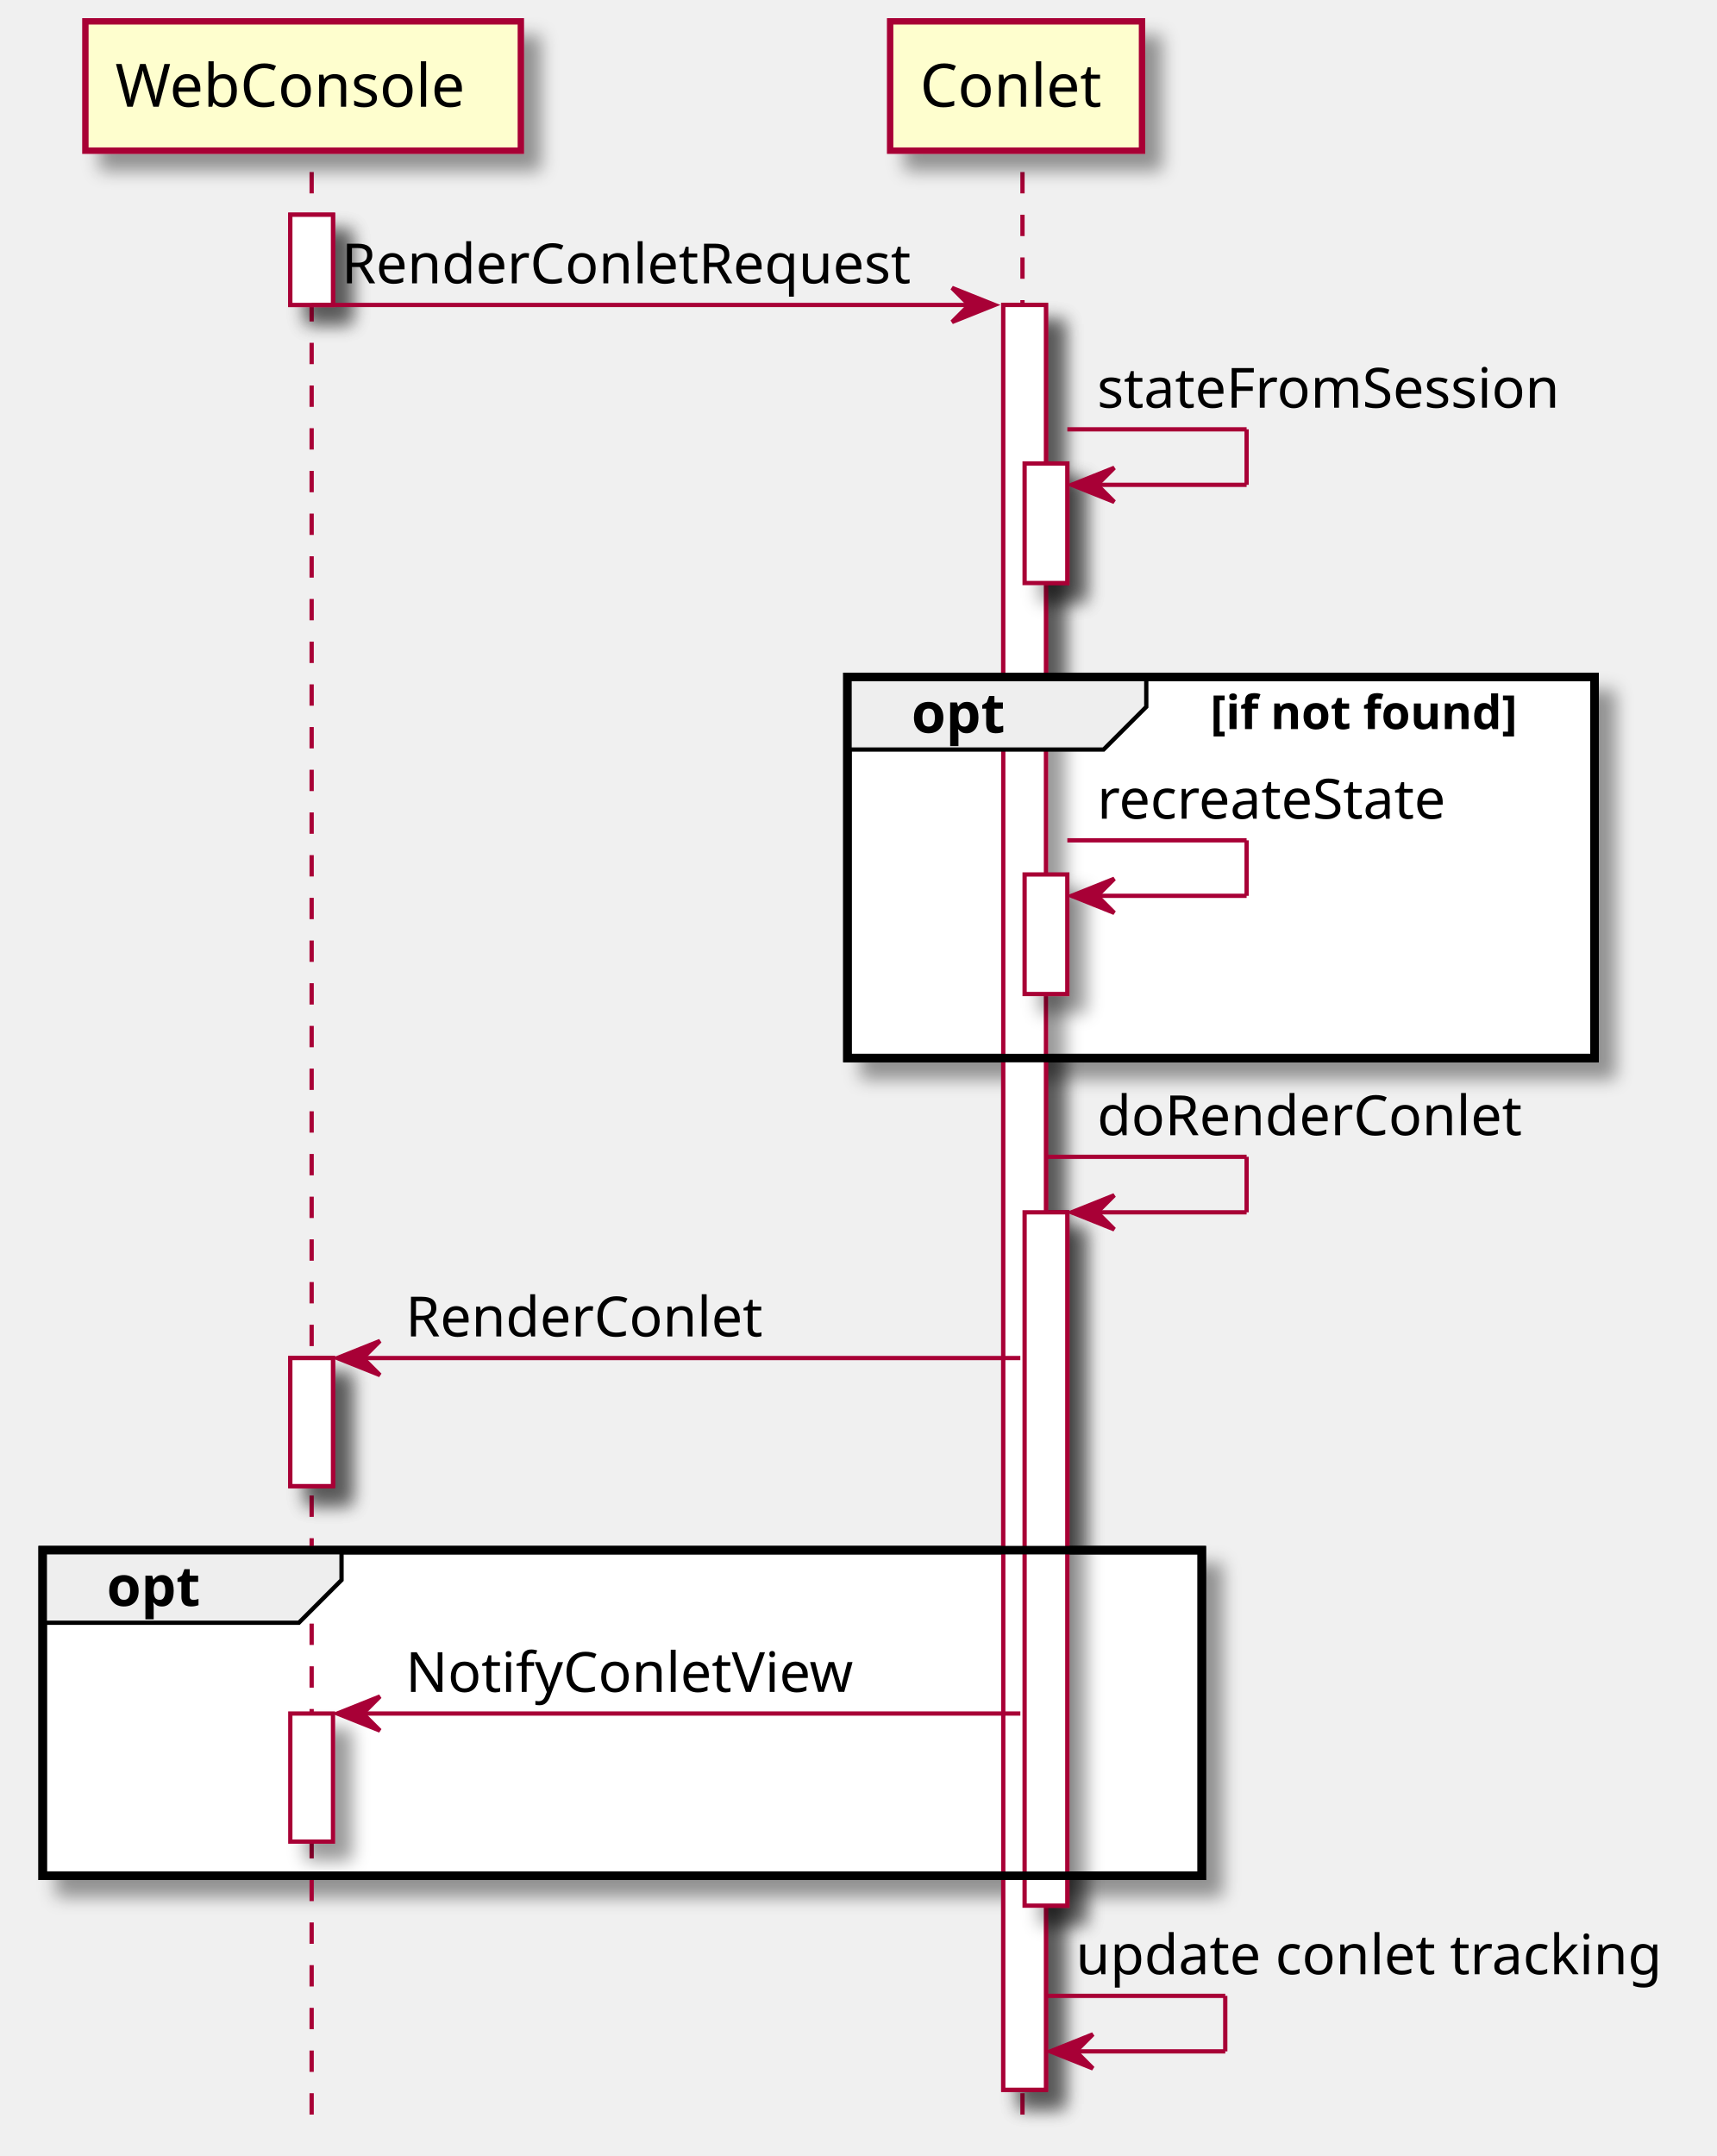
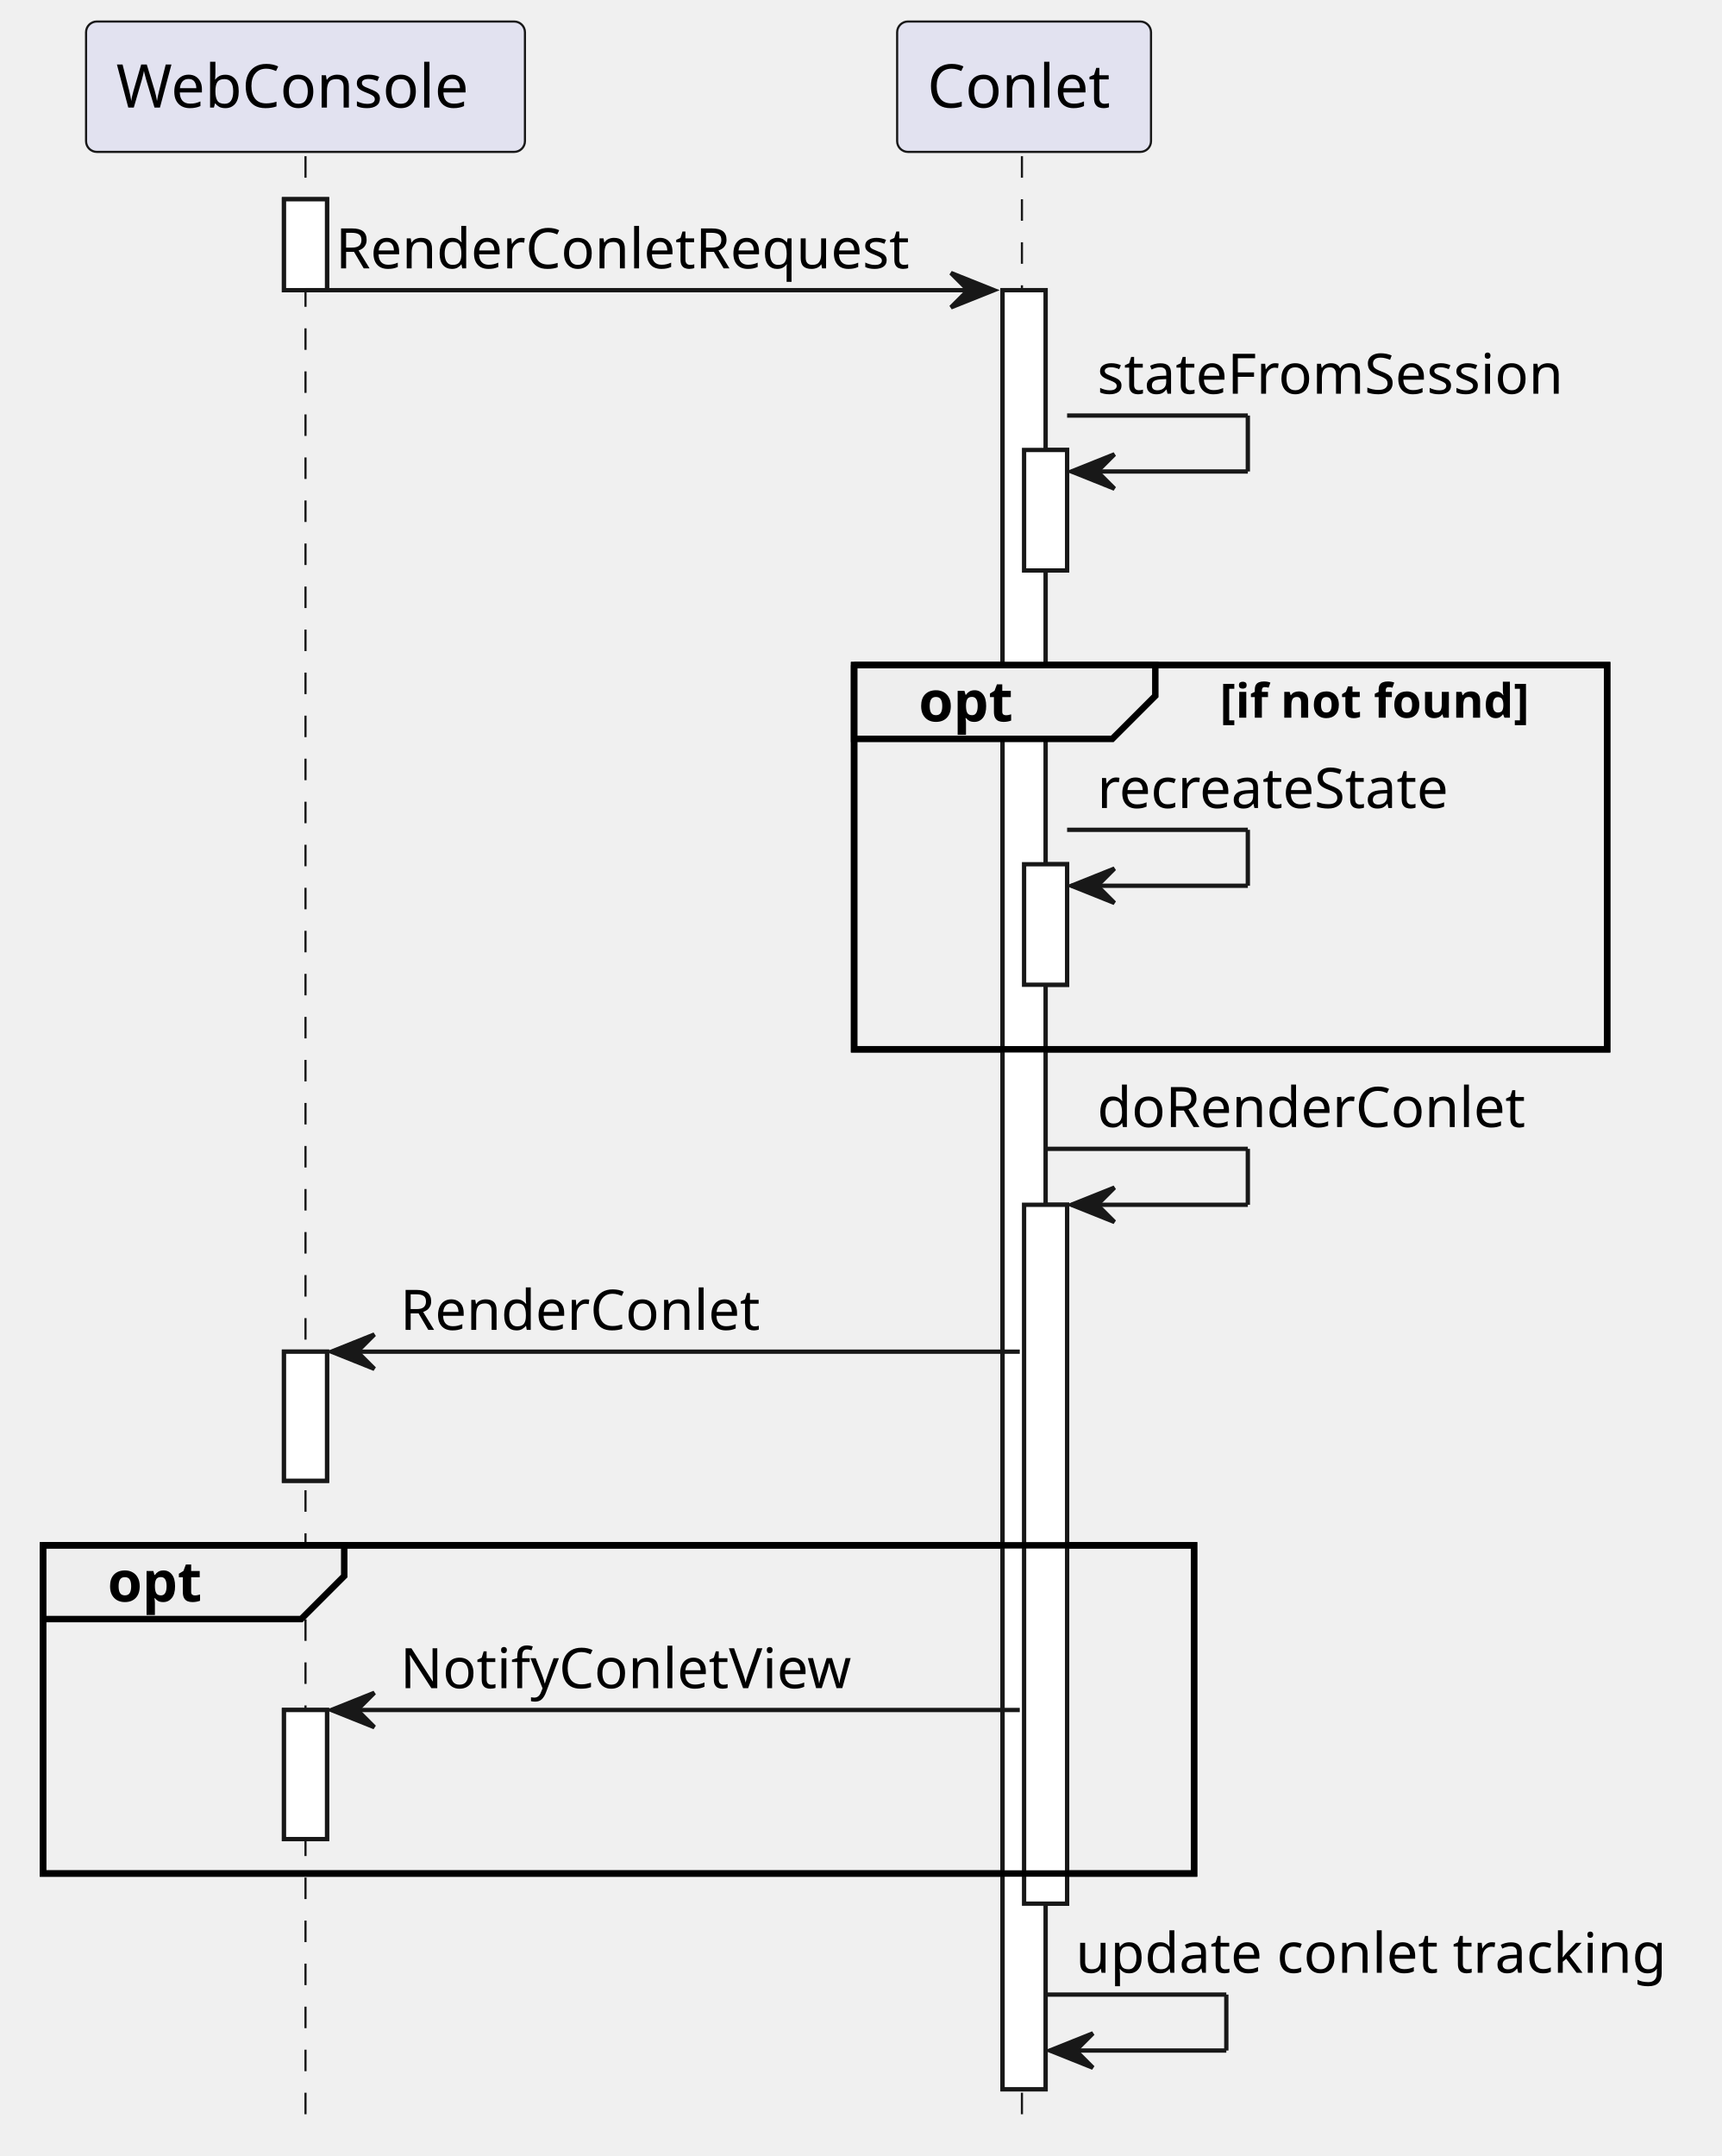
- <svg xmlns="http://www.w3.org/2000/svg" contentScriptType="application/ecmascript" contentStyleType="text/css" height="505px" preserveAspectRatio="none" style="width:402px;height:505px;background:#FFFFFF;" version="1.1" viewBox="0 0 402 505" width="402px" zoomAndPan="magnify">
-   <defs>
-     <filter height="300%" id="fs1xn2zlkug0" width="300%" x="-1" y="-1">
-       <feGaussianBlur result="blurOut" stdDeviation="2.0" />
-       <feColorMatrix in="blurOut" result="blurOut2" type="matrix" values="0 0 0 0 0 0 0 0 0 0 0 0 0 0 0 0 0 0 .4 0" />
-       <feOffset dx="4.0" dy="4.0" in="blurOut2" result="blurOut3" />
-       <feBlend in="SourceGraphic" in2="blurOut3" mode="normal" />
-     </filter>
-   </defs>
+ <svg xmlns="http://www.w3.org/2000/svg" contentStyleType="text/css" height="501px" preserveAspectRatio="none" style="width:400px;height:501px;background:#FFFFFF;" version="1.1" viewBox="0 0 400 501" width="400px" zoomAndPan="magnify">
+   <defs />
  <g>
-     <rect fill="#FFFFFF" filter="url(#fs1xn2zlkug0)" height="21.133" style="stroke:#A80036;stroke-width:1.0;" width="10" x="68" y="50.297" />
-     <rect fill="#FFFFFF" filter="url(#fs1xn2zlkug0)" height="30" style="stroke:#A80036;stroke-width:1.0;" width="10" x="68" y="318.094" />
-     <rect fill="#FFFFFF" filter="url(#fs1xn2zlkug0)" height="30" style="stroke:#A80036;stroke-width:1.0;" width="10" x="68" y="401.359" />
-     <rect fill="#FFFFFF" filter="url(#fs1xn2zlkug0)" height="418.062" style="stroke:#A80036;stroke-width:1.0;" width="10" x="235" y="71.43" />
-     <rect fill="#FFFFFF" filter="url(#fs1xn2zlkug0)" height="28" style="stroke:#A80036;stroke-width:1.0;" width="10" x="240" y="108.562" />
-     <rect fill="#FFFFFF" filter="url(#fs1xn2zlkug0)" height="28" style="stroke:#A80036;stroke-width:1.0;" width="10" x="240" y="204.828" />
-     <rect fill="#FFFFFF" filter="url(#fs1xn2zlkug0)" height="162.398" style="stroke:#A80036;stroke-width:1.0;" width="10" x="240" y="283.961" />
-     <rect fill="#FFFFFF" filter="url(#fs1xn2zlkug0)" height="89.266" style="stroke:#000000;stroke-width:2.0;" width="175" x="198.5" y="158.562" />
-     <rect fill="#FFFFFF" filter="url(#fs1xn2zlkug0)" height="76.266" style="stroke:#000000;stroke-width:2.0;" width="271.5" x="10" y="363.094" />
-     <line style="stroke:#A80036;stroke-width:1.0;stroke-dasharray:5.0,5.0;" x1="73" x2="73" y1="40.297" y2="498.492" />
-     <line style="stroke:#A80036;stroke-width:1.0;stroke-dasharray:5.0,5.0;" x1="239.5" x2="239.5" y1="40.297" y2="498.492" />
-     <rect fill="#FEFECE" filter="url(#fs1xn2zlkug0)" height="30.297" style="stroke:#A80036;stroke-width:1.5;" width="102" x="20" y="5" />
+     <rect fill="#FFFFFF" height="21.133" style="stroke:#181818;stroke-width:1.0;" width="10" x="66" y="46.297" />
+     <rect fill="#FFFFFF" height="30" style="stroke:#181818;stroke-width:1.0;" width="10" x="66" y="314.094" />
+     <rect fill="#FFFFFF" height="30" style="stroke:#181818;stroke-width:1.0;" width="10" x="66" y="397.359" />
+     <rect fill="#FFFFFF" height="418.062" style="stroke:#181818;stroke-width:1.0;" width="10" x="233" y="67.43" />
+     <rect fill="#FFFFFF" height="28" style="stroke:#181818;stroke-width:1.0;" width="10" x="238" y="104.562" />
+     <rect fill="#FFFFFF" height="28" style="stroke:#181818;stroke-width:1.0;" width="10" x="238" y="200.828" />
+     <rect fill="#FFFFFF" height="162.398" style="stroke:#181818;stroke-width:1.0;" width="10" x="238" y="279.961" />
+     <rect fill="none" height="89.266" style="stroke:#000000;stroke-width:1.5;" width="175" x="198.5" y="154.562" />
+     <rect fill="none" height="76.266" style="stroke:#000000;stroke-width:1.5;" width="267.5" x="10" y="359.094" />
+     <line style="stroke:#181818;stroke-width:0.5;stroke-dasharray:5.0,5.0;" x1="71" x2="71" y1="36.297" y2="494.492" />
+     <line style="stroke:#181818;stroke-width:0.5;stroke-dasharray:5.0,5.0;" x1="237.5" x2="237.5" y1="36.297" y2="494.492" />
+     <rect fill="#E2E2F0" height="30.297" rx="2.5" ry="2.5" style="stroke:#181818;stroke-width:0.5;" width="102" x="20" y="5" />
    <text fill="#000000" font-family="sans-serif" font-size="14" lengthAdjust="spacing" textLength="88" x="27" y="24.995">WebConsole</text>
-     <rect fill="#FEFECE" filter="url(#fs1xn2zlkug0)" height="30.297" style="stroke:#A80036;stroke-width:1.5;" width="59" x="208.5" y="5" />
+     <rect fill="#E2E2F0" height="30.297" rx="2.5" ry="2.5" style="stroke:#181818;stroke-width:0.5;" width="59" x="208.5" y="5" />
    <text fill="#000000" font-family="sans-serif" font-size="14" lengthAdjust="spacing" textLength="45" x="215.5" y="24.995">Conlet</text>
-     <rect fill="#FFFFFF" filter="url(#fs1xn2zlkug0)" height="21.133" style="stroke:#A80036;stroke-width:1.0;" width="10" x="68" y="50.297" />
-     <rect fill="#FFFFFF" filter="url(#fs1xn2zlkug0)" height="30" style="stroke:#A80036;stroke-width:1.0;" width="10" x="68" y="318.094" />
-     <rect fill="#FFFFFF" filter="url(#fs1xn2zlkug0)" height="30" style="stroke:#A80036;stroke-width:1.0;" width="10" x="68" y="401.359" />
-     <rect fill="#FFFFFF" filter="url(#fs1xn2zlkug0)" height="418.062" style="stroke:#A80036;stroke-width:1.0;" width="10" x="235" y="71.43" />
-     <rect fill="#FFFFFF" filter="url(#fs1xn2zlkug0)" height="28" style="stroke:#A80036;stroke-width:1.0;" width="10" x="240" y="108.562" />
-     <rect fill="#FFFFFF" filter="url(#fs1xn2zlkug0)" height="28" style="stroke:#A80036;stroke-width:1.0;" width="10" x="240" y="204.828" />
-     <rect fill="#FFFFFF" filter="url(#fs1xn2zlkug0)" height="162.398" style="stroke:#A80036;stroke-width:1.0;" width="10" x="240" y="283.961" />
-     <polygon fill="#A80036" points="223,67.43,233,71.43,223,75.43,227,71.43" style="stroke:#A80036;stroke-width:1.0;" />
-     <line style="stroke:#A80036;stroke-width:1.0;" x1="73" x2="229" y1="71.43" y2="71.43" />
-     <text fill="#000000" font-family="sans-serif" font-size="13" lengthAdjust="spacing" textLength="138" x="80" y="66.364">RenderConletRequest</text>
-     <line style="stroke:#A80036;stroke-width:1.0;" x1="250" x2="292" y1="100.562" y2="100.562" />
-     <line style="stroke:#A80036;stroke-width:1.0;" x1="292" x2="292" y1="100.562" y2="113.562" />
-     <line style="stroke:#A80036;stroke-width:1.0;" x1="251" x2="292" y1="113.562" y2="113.562" />
-     <polygon fill="#A80036" points="261,109.562,251,113.562,261,117.562,257,113.562" style="stroke:#A80036;stroke-width:1.0;" />
-     <text fill="#000000" font-family="sans-serif" font-size="13" lengthAdjust="spacing" textLength="116" x="257" y="95.497">stateFromSession</text>
-     <path d="M198.5,158.562 L268.5,158.562 L268.5,165.562 L258.5,175.562 L198.5,175.562 L198.5,158.562 " fill="#EEEEEE" style="stroke:#000000;stroke-width:1.0;" />
-     <rect fill="none" height="89.266" style="stroke:#000000;stroke-width:2.0;" width="175" x="198.5" y="158.562" />
-     <text fill="#000000" font-family="sans-serif" font-size="13" font-weight="bold" lengthAdjust="spacing" textLength="25" x="213.5" y="171.629">opt</text>
-     <text fill="#000000" font-family="sans-serif" font-size="11" font-weight="bold" lengthAdjust="spacing" textLength="85" x="283.5" y="170.773">[if not found]</text>
-     <line style="stroke:#A80036;stroke-width:1.0;" x1="250" x2="292" y1="196.828" y2="196.828" />
-     <line style="stroke:#A80036;stroke-width:1.0;" x1="292" x2="292" y1="196.828" y2="209.828" />
-     <line style="stroke:#A80036;stroke-width:1.0;" x1="251" x2="292" y1="209.828" y2="209.828" />
-     <polygon fill="#A80036" points="261,205.828,251,209.828,261,213.828,257,209.828" style="stroke:#A80036;stroke-width:1.0;" />
-     <text fill="#000000" font-family="sans-serif" font-size="13" lengthAdjust="spacing" textLength="89" x="257" y="191.762">recreateState</text>
-     <line style="stroke:#A80036;stroke-width:1.0;" x1="245" x2="292" y1="270.961" y2="270.961" />
-     <line style="stroke:#A80036;stroke-width:1.0;" x1="292" x2="292" y1="270.961" y2="283.961" />
-     <line style="stroke:#A80036;stroke-width:1.0;" x1="251" x2="292" y1="283.961" y2="283.961" />
-     <polygon fill="#A80036" points="261,279.961,251,283.961,261,287.961,257,283.961" style="stroke:#A80036;stroke-width:1.0;" />
-     <text fill="#000000" font-family="sans-serif" font-size="13" lengthAdjust="spacing" textLength="102" x="257" y="265.895">doRenderConlet</text>
-     <polygon fill="#A80036" points="89,314.094,79,318.094,89,322.094,85,318.094" style="stroke:#A80036;stroke-width:1.0;" />
-     <line style="stroke:#A80036;stroke-width:1.0;" x1="83" x2="239" y1="318.094" y2="318.094" />
-     <text fill="#000000" font-family="sans-serif" font-size="13" lengthAdjust="spacing" textLength="86" x="95" y="313.028">RenderConlet</text>
-     <path d="M10,363.094 L80,363.094 L80,370.094 L70,380.094 L10,380.094 L10,363.094 " fill="#EEEEEE" style="stroke:#000000;stroke-width:1.0;" />
-     <rect fill="none" height="76.266" style="stroke:#000000;stroke-width:2.0;" width="271.5" x="10" y="363.094" />
-     <text fill="#000000" font-family="sans-serif" font-size="13" font-weight="bold" lengthAdjust="spacing" textLength="25" x="25" y="376.161">opt</text>
-     <polygon fill="#A80036" points="89,397.359,79,401.359,89,405.359,85,401.359" style="stroke:#A80036;stroke-width:1.0;" />
-     <line style="stroke:#A80036;stroke-width:1.0;" x1="83" x2="239" y1="401.359" y2="401.359" />
-     <text fill="#000000" font-family="sans-serif" font-size="13" lengthAdjust="spacing" textLength="107" x="95" y="396.293">NotifyConletView</text>
-     <line style="stroke:#A80036;stroke-width:1.0;" x1="245" x2="287" y1="467.492" y2="467.492" />
-     <line style="stroke:#A80036;stroke-width:1.0;" x1="287" x2="287" y1="467.492" y2="480.492" />
-     <line style="stroke:#A80036;stroke-width:1.0;" x1="246" x2="287" y1="480.492" y2="480.492" />
-     <polygon fill="#A80036" points="256,476.492,246,480.492,256,484.492,252,480.492" style="stroke:#A80036;stroke-width:1.0;" />
-     <text fill="#000000" font-family="sans-serif" font-size="13" lengthAdjust="spacing" textLength="143" x="252" y="462.426">update conlet tracking</text>
+     <rect fill="#FFFFFF" height="21.133" style="stroke:#181818;stroke-width:1.0;" width="10" x="66" y="46.297" />
+     <rect fill="#FFFFFF" height="30" style="stroke:#181818;stroke-width:1.0;" width="10" x="66" y="314.094" />
+     <rect fill="#FFFFFF" height="30" style="stroke:#181818;stroke-width:1.0;" width="10" x="66" y="397.359" />
+     <rect fill="#FFFFFF" height="418.062" style="stroke:#181818;stroke-width:1.0;" width="10" x="233" y="67.43" />
+     <rect fill="#FFFFFF" height="28" style="stroke:#181818;stroke-width:1.0;" width="10" x="238" y="104.562" />
+     <rect fill="#FFFFFF" height="28" style="stroke:#181818;stroke-width:1.0;" width="10" x="238" y="200.828" />
+     <rect fill="#FFFFFF" height="162.398" style="stroke:#181818;stroke-width:1.0;" width="10" x="238" y="279.961" />
+     <polygon fill="#181818" points="221,63.43,231,67.43,221,71.43,225,67.43" style="stroke:#181818;stroke-width:1.0;" />
+     <line style="stroke:#181818;stroke-width:1.0;" x1="71" x2="227" y1="67.43" y2="67.43" />
+     <text fill="#000000" font-family="sans-serif" font-size="13" lengthAdjust="spacing" textLength="138" x="78" y="62.364">RenderConletRequest</text>
+     <line style="stroke:#181818;stroke-width:1.0;" x1="248" x2="290" y1="96.562" y2="96.562" />
+     <line style="stroke:#181818;stroke-width:1.0;" x1="290" x2="290" y1="96.562" y2="109.562" />
+     <line style="stroke:#181818;stroke-width:1.0;" x1="249" x2="290" y1="109.562" y2="109.562" />
+     <polygon fill="#181818" points="259,105.562,249,109.562,259,113.562,255,109.562" style="stroke:#181818;stroke-width:1.0;" />
+     <text fill="#000000" font-family="sans-serif" font-size="13" lengthAdjust="spacing" textLength="116" x="255" y="91.497">stateFromSession</text>
+     <path d="M198.5,154.562 L268.5,154.562 L268.5,161.695 L258.5,171.695 L198.5,171.695 L198.5,154.562 " fill="#EEEEEE" style="stroke:#000000;stroke-width:1.5;" />
+     <rect fill="none" height="89.266" style="stroke:#000000;stroke-width:1.5;" width="175" x="198.5" y="154.562" />
+     <text fill="#000000" font-family="sans-serif" font-size="13" font-weight="bold" lengthAdjust="spacing" textLength="25" x="213.5" y="167.629">opt</text>
+     <text fill="#000000" font-family="sans-serif" font-size="11" font-weight="bold" lengthAdjust="spacing" textLength="85" x="283.5" y="166.773">[if not found]</text>
+     <line style="stroke:#181818;stroke-width:1.0;" x1="248" x2="290" y1="192.828" y2="192.828" />
+     <line style="stroke:#181818;stroke-width:1.0;" x1="290" x2="290" y1="192.828" y2="205.828" />
+     <line style="stroke:#181818;stroke-width:1.0;" x1="249" x2="290" y1="205.828" y2="205.828" />
+     <polygon fill="#181818" points="259,201.828,249,205.828,259,209.828,255,205.828" style="stroke:#181818;stroke-width:1.0;" />
+     <text fill="#000000" font-family="sans-serif" font-size="13" lengthAdjust="spacing" textLength="89" x="255" y="187.762">recreateState</text>
+     <line style="stroke:#181818;stroke-width:1.0;" x1="243" x2="290" y1="266.961" y2="266.961" />
+     <line style="stroke:#181818;stroke-width:1.0;" x1="290" x2="290" y1="266.961" y2="279.961" />
+     <line style="stroke:#181818;stroke-width:1.0;" x1="249" x2="290" y1="279.961" y2="279.961" />
+     <polygon fill="#181818" points="259,275.961,249,279.961,259,283.961,255,279.961" style="stroke:#181818;stroke-width:1.0;" />
+     <text fill="#000000" font-family="sans-serif" font-size="13" lengthAdjust="spacing" textLength="102" x="255" y="261.895">doRenderConlet</text>
+     <polygon fill="#181818" points="87,310.094,77,314.094,87,318.094,83,314.094" style="stroke:#181818;stroke-width:1.0;" />
+     <line style="stroke:#181818;stroke-width:1.0;" x1="81" x2="237" y1="314.094" y2="314.094" />
+     <text fill="#000000" font-family="sans-serif" font-size="13" lengthAdjust="spacing" textLength="86" x="93" y="309.028">RenderConlet</text>
+     <path d="M10,359.094 L80,359.094 L80,366.227 L70,376.227 L10,376.227 L10,359.094 " fill="#EEEEEE" style="stroke:#000000;stroke-width:1.5;" />
+     <rect fill="none" height="76.266" style="stroke:#000000;stroke-width:1.5;" width="267.5" x="10" y="359.094" />
+     <text fill="#000000" font-family="sans-serif" font-size="13" font-weight="bold" lengthAdjust="spacing" textLength="25" x="25" y="372.161">opt</text>
+     <polygon fill="#181818" points="87,393.359,77,397.359,87,401.359,83,397.359" style="stroke:#181818;stroke-width:1.0;" />
+     <line style="stroke:#181818;stroke-width:1.0;" x1="81" x2="237" y1="397.359" y2="397.359" />
+     <text fill="#000000" font-family="sans-serif" font-size="13" lengthAdjust="spacing" textLength="107" x="93" y="392.293">NotifyConletView</text>
+     <line style="stroke:#181818;stroke-width:1.0;" x1="243" x2="285" y1="463.492" y2="463.492" />
+     <line style="stroke:#181818;stroke-width:1.0;" x1="285" x2="285" y1="463.492" y2="476.492" />
+     <line style="stroke:#181818;stroke-width:1.0;" x1="244" x2="285" y1="476.492" y2="476.492" />
+     <polygon fill="#181818" points="254,472.492,244,476.492,254,480.492,250,476.492" style="stroke:#181818;stroke-width:1.0;" />
+     <text fill="#000000" font-family="sans-serif" font-size="13" lengthAdjust="spacing" textLength="143" x="250" y="458.426">update conlet tracking</text>
  </g>
</svg>
